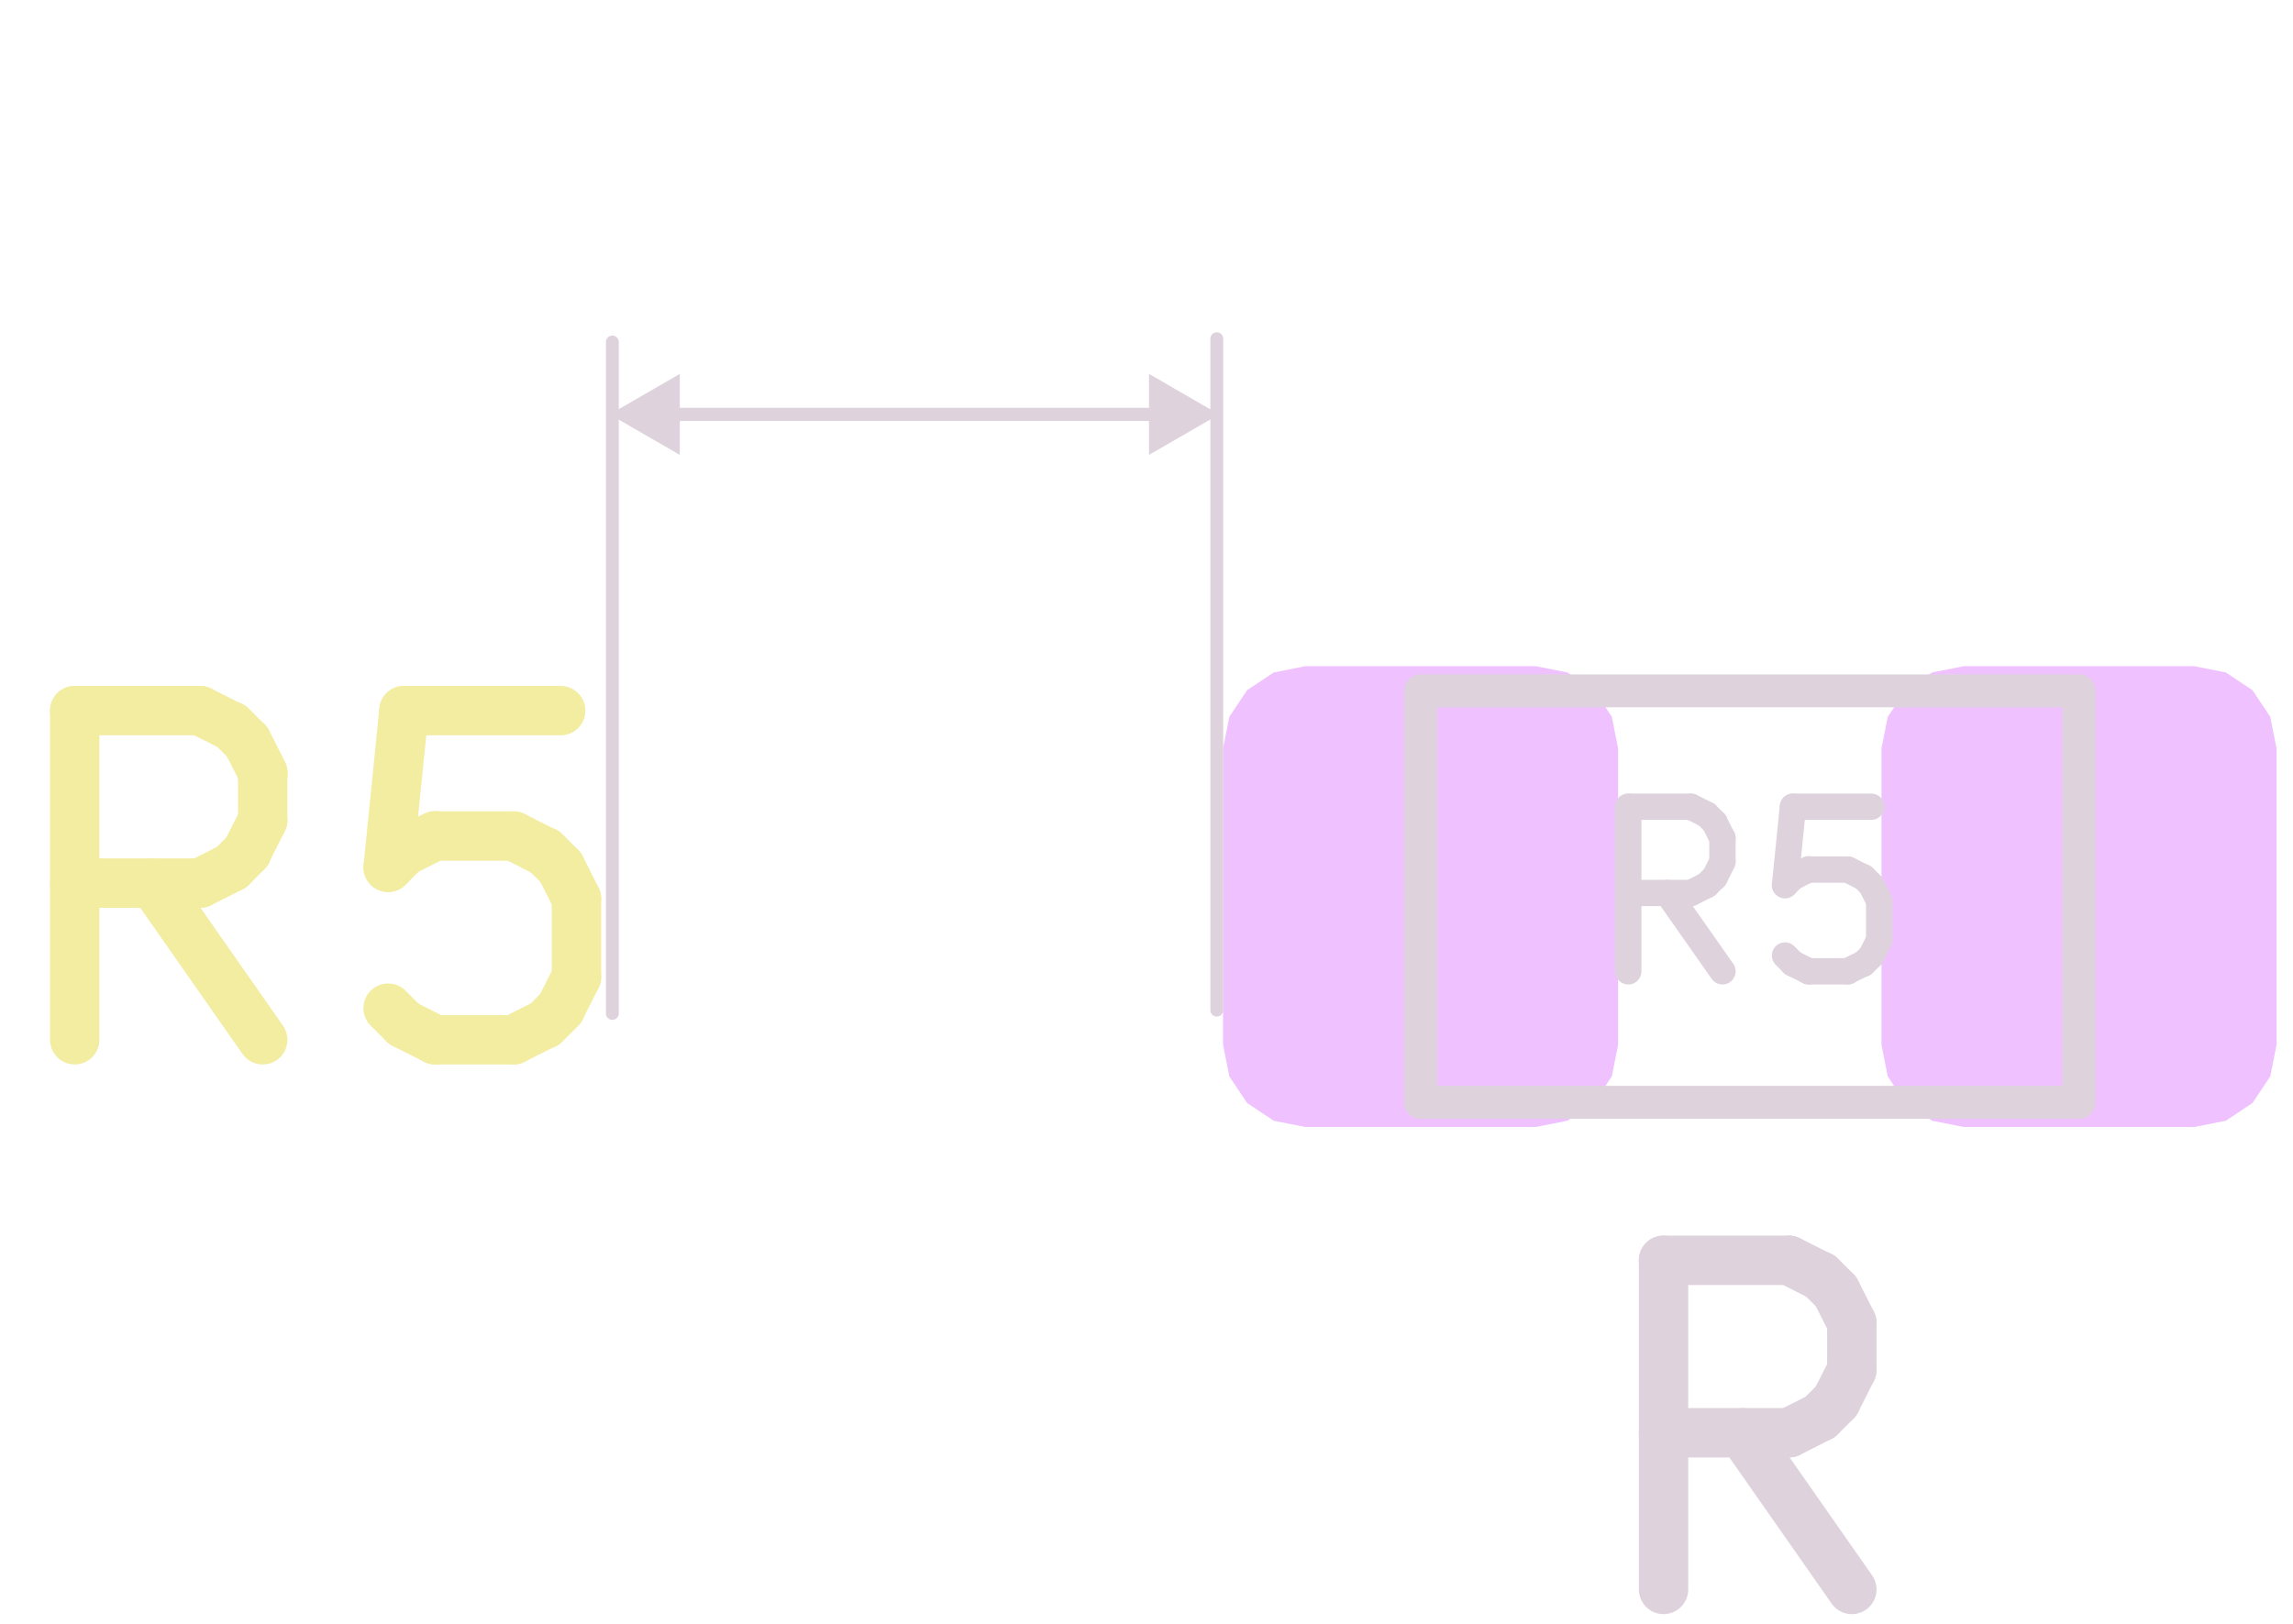
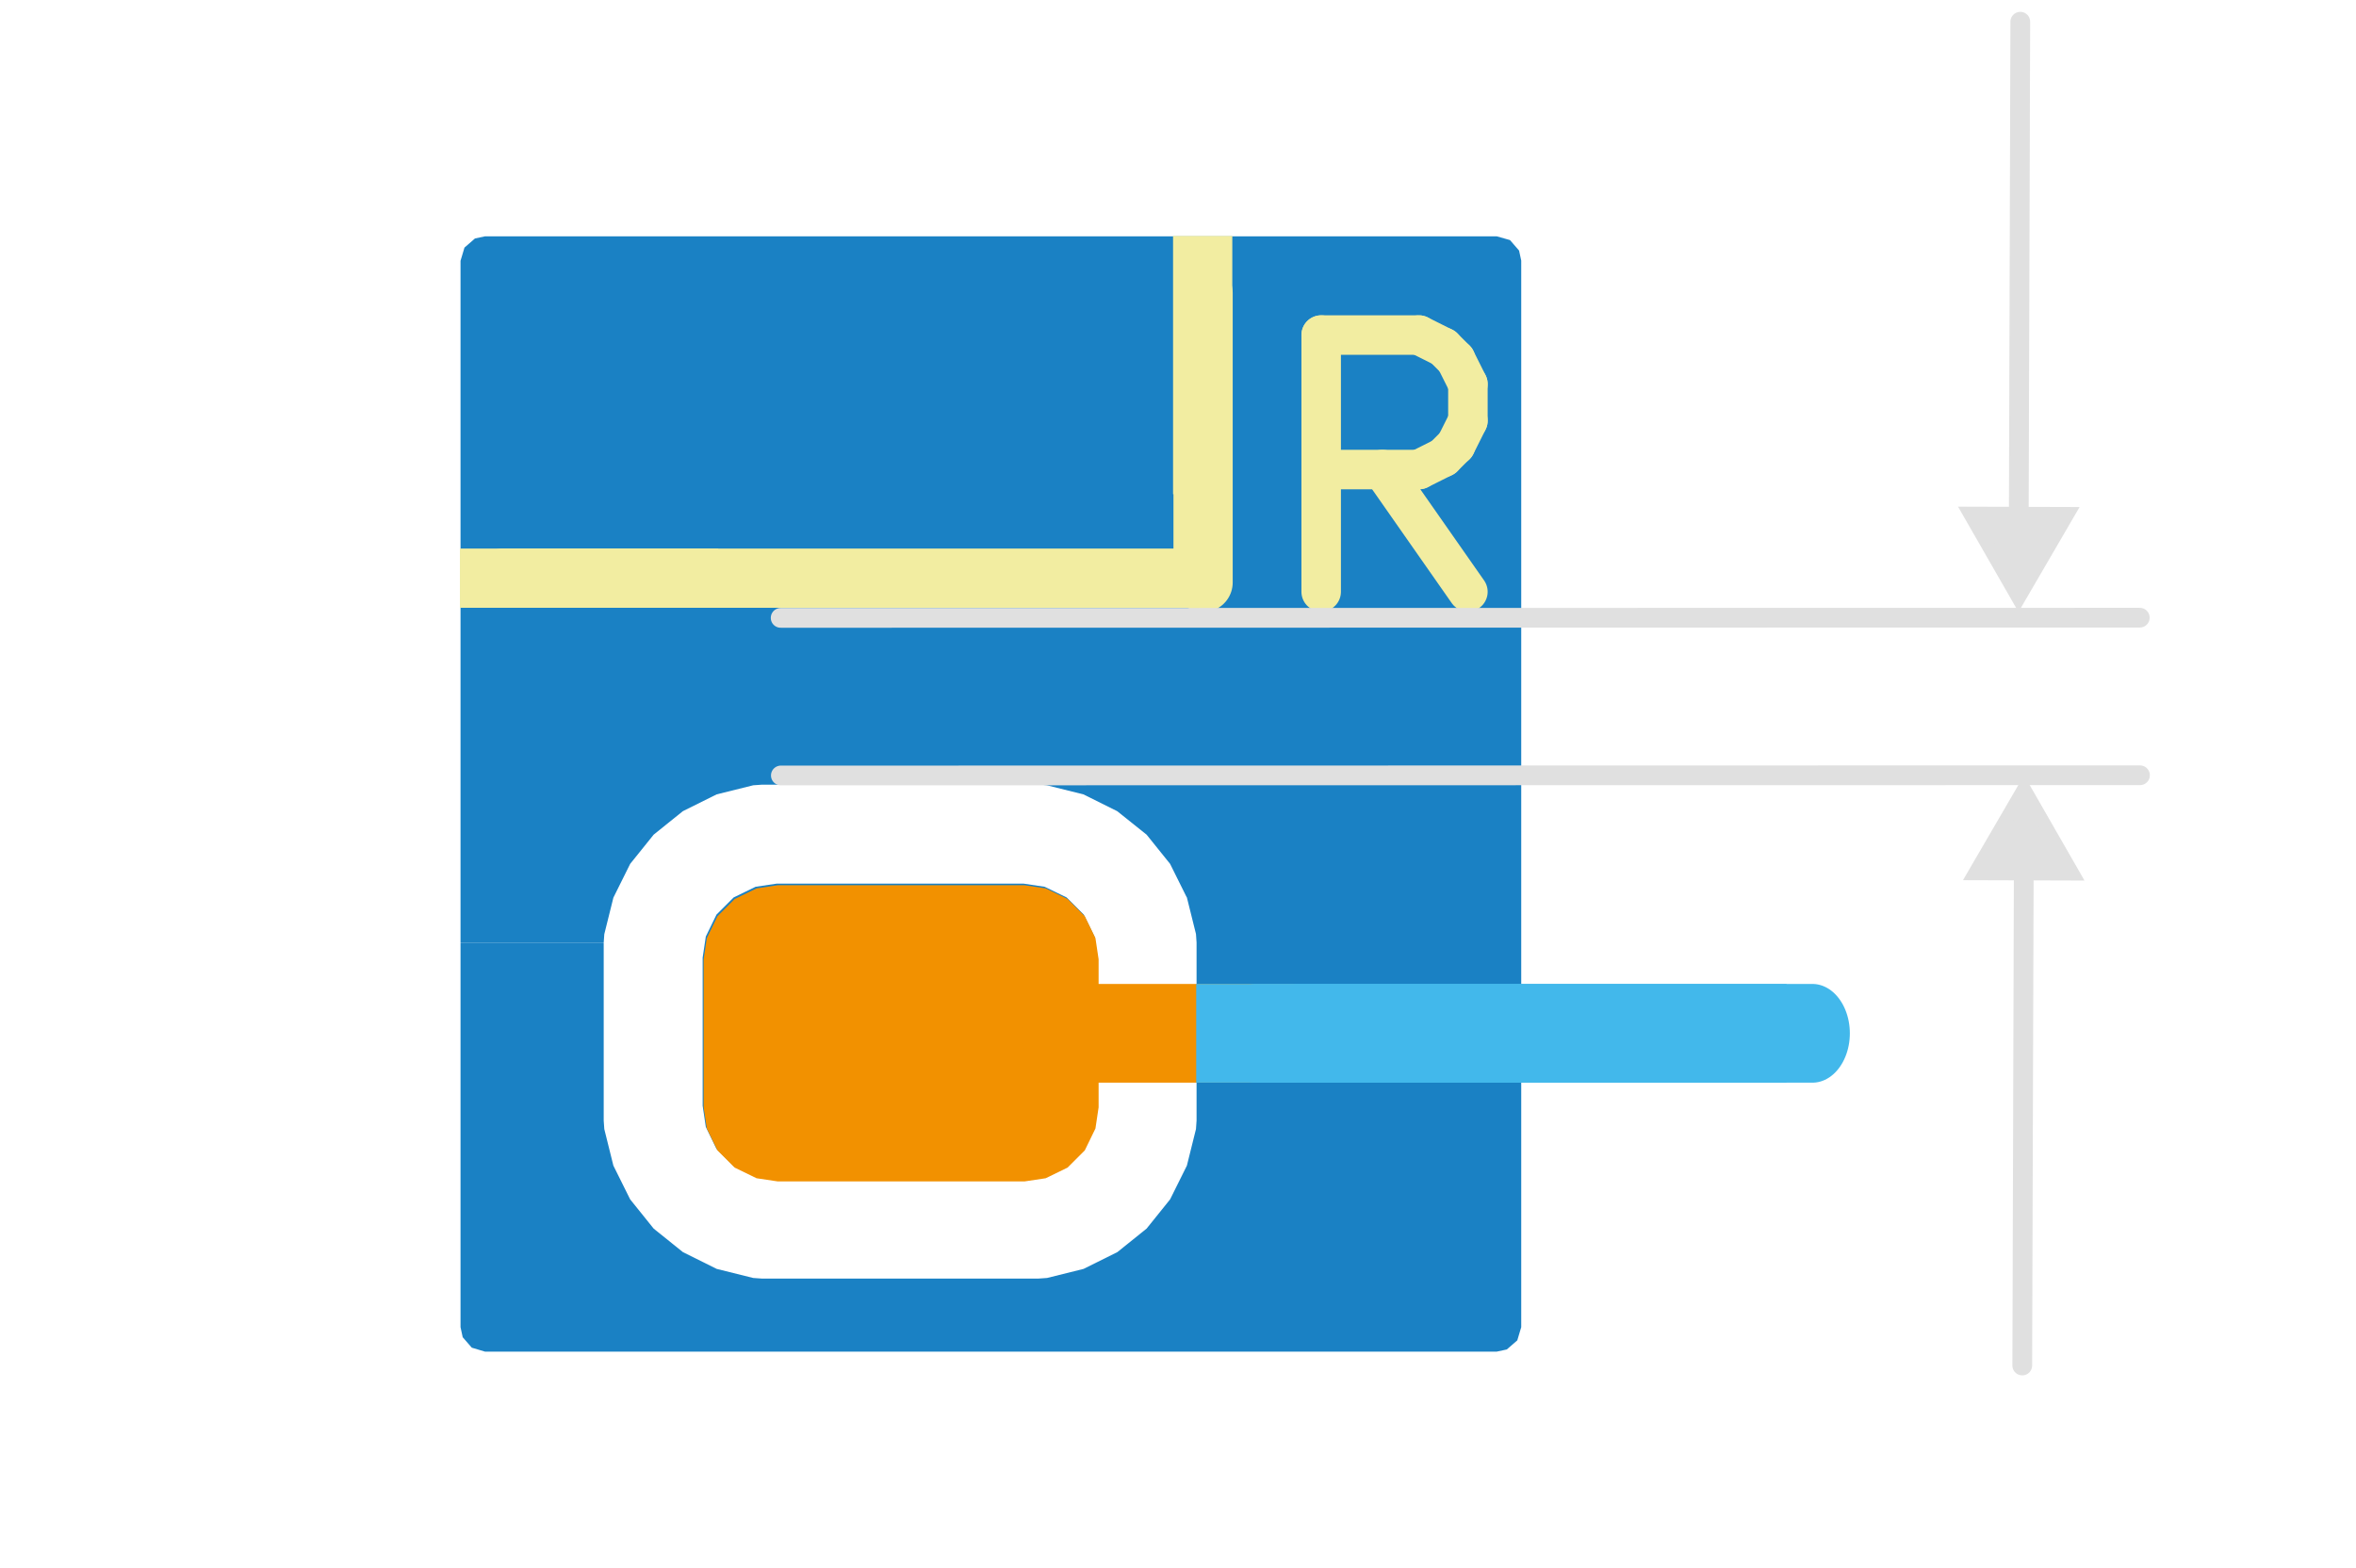
- <svg xmlns="http://www.w3.org/2000/svg" version="1.1" width="240" height="170" viewBox="0 0 6.965 4.926" id="svg69">
-   <defs id="defs69">
+ <svg xmlns="http://www.w3.org/2000/svg" version="1.1" width="245" height="163" viewBox="0 0 11.906 7.937" id="svg89">
+   <defs id="defs89">
+     <marker style="overflow:visible" id="marker89" refX="0" refY="0" orient="auto-start-reverse" markerWidth="1" markerHeight="1" viewBox="0 0 1 1" preserveAspectRatio="xMidYMid">
+       <path transform="scale(0.5)" style="fill:context-stroke;fill-rule:evenodd;stroke:context-stroke;stroke-width:1pt" d="M 5.77,0 -2.88,5 V -5 Z" id="path89" />
+     </marker>
    <marker style="overflow:visible" id="Triangle" refX="0" refY="0" orient="auto-start-reverse" markerWidth="1" markerHeight="1" viewBox="0 0 1 1" preserveAspectRatio="xMidYMid">
      <path transform="scale(0.5)" style="fill:context-stroke;fill-rule:evenodd;stroke:context-stroke;stroke-width:1pt" d="M 5.77,0 -2.88,5 V -5 Z" id="path135" />
    </marker>
  </defs>
-   <g style="fill:#ded3dd;fill-opacity:1;stroke:#ded3dd;stroke-linecap:round;stroke-linejoin:round;stroke-opacity:1" transform="translate(-100.26,-74.82475)" id="g2">
-     <path style="fill:#d864ff;fill-opacity:0.4;fill-rule:evenodd;stroke:none" d="m 103.975,77.095 0.019,-0.096 0.054,-0.081 0.081,-0.054 0.096,-0.019 h 0.7 l 0.096,0.019 0.081,0.054 0.054,0.081 0.019,0.096 v 0.9 l -0.019,0.096 -0.054,0.081 -0.081,0.054 -0.096,0.019 h -0.7 l -0.096,-0.019 -0.081,-0.054 -0.054,-0.081 -0.019,-0.096 z" id="path1" />
-     <path style="fill:#d864ff;fill-opacity:0.4;fill-rule:evenodd;stroke:none" d="m 105.975,77.095 0.019,-0.096 0.054,-0.081 0.081,-0.054 0.096,-0.019 h 0.7 l 0.096,0.019 0.081,0.054 0.054,0.081 0.019,0.096 v 0.9 l -0.019,0.096 -0.054,0.081 -0.081,0.054 -0.096,0.019 h -0.7 l -0.096,-0.019 -0.081,-0.054 -0.054,-0.081 -0.019,-0.096 z" id="path2" />
+   <g style="fill:#ded3dd;fill-opacity:1;stroke:#ded3dd;stroke-linecap:round;stroke-linejoin:round;stroke-opacity:1" transform="translate(-146.737,-44.89023)" id="g19">
+     <path style="fill:#1a81c4;fill-opacity:1;fill-rule:evenodd;stroke:none" d="m 152.283,50.49 -0.016,0.107 -0.054,0.111 -0.087,0.087 -0.111,0.054 -0.107,0.016 h -1.25 l -0.107,-0.016 -0.111,-0.054 -0.087,-0.087 -0.054,-0.111 -0.016,-0.107 v -0.75 l 0.016,-0.107 0.054,-0.111 0.087,-0.087 0.111,-0.054 0.107,-0.016 h 1.25 l 0.107,0.016 0.111,0.054 0.087,0.087 0.054,0.111 0.016,0.107 z" id="path1" />
+     <path style="fill:#1a81c4;fill-opacity:1;fill-rule:evenodd;stroke:none" d="m 154.371,46.106 0.046,0.053 0.011,0.051 v 5.401 l -0.02,0.067 -0.053,0.046 -0.051,0.011 h -5.123 l -0.067,-0.02 -0.046,-0.053 -0.011,-0.051 v -1.948 h 0.725 v 0.902 0 l 0.003,0.043 v 0 l 0.046,0.185 0.085,0.171 v 0 l 0.119,0.148 v 0 l 0.148,0.119 v 0 l 0.171,0.085 v 0 0 l 0.185,0.046 0.043,0.003 h 1.402 l 0.043,-0.003 0.185,-0.046 0.171,-0.085 0.148,-0.119 0.119,-0.148 0.085,-0.171 0.046,-0.185 0.003,-0.043 v -0.902 l -0.003,-0.043 -0.046,-0.185 -0.003,-0.005 -0.082,-0.165 v 0 l -0.119,-0.148 v 0 L 152.382,48.998 v 0 l -0.171,-0.085 -0.185,-0.046 -0.021,-0.002 -0.021,-0.001 v 0 h -1.402 v 0 l -0.043,0.003 v 0 l -0.185,0.046 -0.171,0.085 v 0 l -0.148,0.119 v 0 l -0.119,0.148 v 0 l -0.085,0.171 -0.046,0.185 -0.003,0.043 h -0.725 v -3.453 l 0.02,-0.067 0.053,-0.046 0.051,-0.011 h 5.123 z" id="path2" />
+     <path style="fill:#f29100;fill-opacity:1;fill-rule:evenodd;stroke:none" d="m 152.288,50.498 -0.016,0.107 -0.054,0.111 -0.087,0.087 -0.111,0.054 -0.107,0.016 h -1.25 l -0.107,-0.016 -0.111,-0.054 -0.087,-0.087 -0.054,-0.111 -0.016,-0.107 v -0.75 l 0.016,-0.107 0.054,-0.111 0.087,-0.087 0.111,-0.054 0.107,-0.016 h 1.25 l 0.107,0.016 0.111,0.054 0.087,0.087 0.054,0.111 0.016,0.107 z" id="path3" />
  </g>
-   <g style="fill:none;stroke:#f2eda1;stroke-width:0.15;stroke-linecap:round;stroke-linejoin:round;stroke-opacity:1" id="g29" transform="translate(-100.26,-74.82475)">
-     <text x="101.225" y="78.025" textLength="2.202" font-size="1.333px" lengthAdjust="spacingAndGlyphs" text-anchor="middle" opacity="0" stroke-opacity="0" id="text2">R5</text>
-     <g class="stroked-text" id="g28">
-       <path d="M 101.058,77.98 100.725,77.504" id="path3" />
-       <path d="m 100.487,77.98 v -1" id="path4" />
-       <path d="m 100.487,76.98 h 0.381" id="path5" />
-       <path d="m 100.868,76.98 0.095,0.048" id="path6" />
-       <path d="m 100.963,77.027 0.048,0.048" id="path7" />
-       <path d="m 101.011,77.075 0.048,0.095" id="path8" />
-       <path d="m 101.058,77.17 v 0.143" id="path9" />
-       <path d="m 101.058,77.313 -0.048,0.095" id="path10" />
-       <path d="m 101.011,77.408 -0.048,0.048" id="path11" />
-       <path d="m 100.963,77.456 -0.095,0.048" id="path12" />
-       <path d="m 100.868,77.504 h -0.381" id="path13" />
-       <path d="m 101.963,76.98 h -0.476" id="path14" />
-       <path d="m 101.487,76.98 -0.048,0.476" id="path15" />
-       <path d="m 101.439,77.456 0.048,-0.048" id="path16" />
-       <path d="m 101.487,77.408 0.095,-0.048" id="path17" />
-       <path d="m 101.582,77.361 h 0.238" id="path18" />
-       <path d="m 101.82,77.361 0.095,0.048" id="path19" />
-       <path d="m 101.915,77.408 0.048,0.048" id="path20" />
-       <path d="m 101.963,77.456 0.048,0.095" id="path21" />
-       <path d="m 102.011,77.551 v 0.238" id="path22" />
-       <path d="m 102.011,77.789 -0.048,0.095" id="path23" />
-       <path d="m 101.963,77.885 -0.048,0.048" id="path24" />
-       <path d="m 101.915,77.932 -0.095,0.048" id="path25" />
-       <path d="m 101.82,77.98 h -0.238" id="path26" />
-       <path d="m 101.582,77.98 -0.095,-0.048" id="path27" />
-       <path d="m 101.487,77.932 -0.048,-0.048" id="path28" />
+   <g style="fill:none;stroke:#f2647e;stroke-width:0.5;stroke-linecap:round;stroke-linejoin:round;stroke-opacity:1" id="g22" transform="matrix(0.7579043,0,0,1,-108.5674,-44.89023)">
+     <path d="m 150.312,50.123 h 1.536" id="path20" style="stroke:#f29100;stroke-width:0.5;stroke-opacity:1;stroke-dasharray:none" />
+     <path d="m 151.622,50.123 h 3.718" id="path21" style="stroke:#42b8eb;stroke-width:0.5;stroke-dasharray:none;stroke-opacity:1" />
+     <path d="m 151.473,50.123 h 3.444" id="path21-7" style="fill:none;stroke:#42b8eb;stroke-width:0.5;stroke-linecap:square;stroke-linejoin:round;stroke-dasharray:none;stroke-opacity:1" />
+   </g>
+   <g style="fill:none;stroke:#f2eda1;stroke-width:0.2;stroke-linecap:round;stroke-linejoin:round;stroke-opacity:1" id="g34" transform="translate(-146.737,-44.89023)">
+     <text x="152.974" y="48.057" textLength="1.64" font-size="1.733px" lengthAdjust="spacingAndGlyphs" text-anchor="start" opacity="0" stroke-opacity="0" id="text22">R</text>
+     <g class="stroked-text" id="g33">
+       <path d="m 154.158,47.887 -0.433,-0.619" id="path23" />
+       <path d="m 153.415,47.887 v -1.3" id="path24" />
+       <path d="m 153.415,46.587 h 0.495" id="path25" />
+       <path d="m 153.91,46.587 0.124,0.062" id="path26" />
+       <path d="m 154.034,46.649 0.062,0.062" id="path27" />
+       <path d="m 154.096,46.711 0.062,0.124" id="path28" />
+       <path d="m 154.158,46.835 v 0.186" id="path29" />
+       <path d="m 154.158,47.021 -0.062,0.124" id="path30" />
+       <path d="m 154.096,47.144 -0.062,0.062" id="path31" />
+       <path d="m 154.034,47.206 -0.124,0.062" id="path32" />
+       <path d="M 153.91,47.268 H 153.415" id="path33" />
    </g>
  </g>
-   <g style="fill:none;stroke:#ded3dd;stroke-width:0.039;stroke-linecap:round;stroke-linejoin:round;stroke-dasharray:none;stroke-opacity:1" id="g31" transform="translate(-100.26,-74.82475)">
-     <path d="m 102.254,76.08 h 1.567" id="path29" style="stroke-width:0.04;stroke-dasharray:none;marker-start:url(#Triangle);marker-end:url(#Triangle)" />
-     <path d="M 103.956,77.89 V 75.85" id="path30" style="stroke-width:0.039;stroke-dasharray:none" />
-     <path d="M 102.12,77.9 V 75.86" id="path31" style="stroke-width:0.039;stroke-dasharray:none" />
+   <g style="fill:none;stroke:#f2eda1;stroke-width:0.3;stroke-linecap:round;stroke-linejoin:round;stroke-opacity:1" id="g35" transform="translate(-146.737,-44.89023)">
+     <path d="m 152.815,47.818 h -3.542" id="path34" style="stroke-width:0.3;stroke-dasharray:none" />
+     <path d="m 152.817,46.374 v 1.466" id="path35" style="stroke-width:0.3;stroke-dasharray:none" />
+     <path d="m 152.815,46.235 v 1.008" id="path35-5" style="fill:none;stroke:#f2eda1;stroke-width:0.3;stroke-linecap:square;stroke-linejoin:round;stroke-dasharray:none;stroke-opacity:1" />
+     <path d="m 149.204,47.818 h 1.008" id="path35-5-9" style="fill:none;stroke:#f2eda1;stroke-width:0.3;stroke-linecap:square;stroke-linejoin:round;stroke-dasharray:none;stroke-opacity:1" />
  </g>
-   <g style="fill:none;stroke:#ded3dd;stroke-width:0.15;stroke-linecap:round;stroke-linejoin:round;stroke-opacity:1" id="g43" transform="translate(-100.26,-74.82475)">
-     <text x="105.575" y="79.695" textLength="1.25" font-size="1.333px" lengthAdjust="spacingAndGlyphs" text-anchor="middle" opacity="0" stroke-opacity="0" id="text31">R</text>
-     <g class="stroked-text" id="g42">
-       <path d="m 105.885,79.65 -0.333,-0.476" id="path32" />
-       <path d="m 105.313,79.65 v -1" id="path33" />
-       <path d="m 105.313,78.65 h 0.381" id="path34" />
-       <path d="m 105.694,78.65 0.095,0.048" id="path35" />
-       <path d="m 105.789,78.697 0.048,0.048" id="path36" />
-       <path d="m 105.837,78.745 0.048,0.095" id="path37" />
-       <path d="m 105.885,78.84 v 0.143" id="path38" />
-       <path d="m 105.885,78.983 -0.048,0.095" id="path39" />
-       <path d="m 105.837,79.078 -0.048,0.048" id="path40" />
-       <path d="m 105.789,79.126 -0.095,0.048" id="path41" />
-       <path d="m 105.694,79.174 h -0.381" id="path42" />
-     </g>
-   </g>
-   <g style="fill:none;stroke:#ded3dd;stroke-width:0.08;stroke-linecap:round;stroke-linejoin:round;stroke-opacity:1" id="g69" transform="translate(-100.26,-74.82475)">
-     <text x="105.575" y="77.795" textLength="1.116" font-size="0.667px" lengthAdjust="spacingAndGlyphs" text-anchor="middle" opacity="0" stroke-opacity="0" id="text43">R5</text>
-     <g class="stroked-text" id="g68">
-       <path d="m 105.492,77.772 -0.167,-0.238" id="path43" />
-       <path d="m 105.206,77.772 v -0.5" id="path44" />
-       <path d="m 105.206,77.272 h 0.19" id="path45" />
-       <path d="m 105.396,77.272 0.048,0.024" id="path46" />
-       <path d="m 105.444,77.296 0.024,0.024" id="path47" />
-       <path d="m 105.468,77.32 0.024,0.048" id="path48" />
-       <path d="m 105.492,77.367 v 0.071" id="path49" />
-       <path d="m 105.492,77.439 -0.024,0.048" id="path50" />
-       <path d="m 105.468,77.486 -0.024,0.024" id="path51" />
-       <path d="m 105.444,77.51 -0.048,0.024" id="path52" />
-       <path d="M 105.396,77.534 H 105.206" id="path53" />
-       <path d="m 105.944,77.272 h -0.238" id="path54" />
-       <path d="m 105.706,77.272 -0.024,0.238" id="path55" />
-       <path d="m 105.682,77.51 0.024,-0.024" id="path56" />
-       <path d="m 105.706,77.486 0.048,-0.024" id="path57" />
-       <path d="m 105.754,77.463 h 0.119" id="path58" />
-       <path d="m 105.873,77.463 0.048,0.024" id="path59" />
-       <path d="m 105.92,77.486 0.024,0.024" id="path60" />
-       <path d="m 105.944,77.51 0.024,0.048" id="path61" />
-       <path d="m 105.968,77.558 v 0.119" id="path62" />
-       <path d="m 105.968,77.677 -0.024,0.048" id="path63" />
-       <path d="m 105.944,77.725 -0.024,0.024" id="path64" />
-       <path d="m 105.92,77.748 -0.048,0.024" id="path65" />
-       <path d="m 105.873,77.772 h -0.119" id="path66" />
-       <path d="M 105.754,77.772 105.706,77.748" id="path67" />
-       <path d="m 105.706,77.748 -0.024,-0.024" id="path68" />
-     </g>
-     <path style="fill:none;stroke:#ded3dd;stroke-width:0.1;stroke-linecap:round;stroke-linejoin:round;stroke-opacity:1" d="m 104.575,76.92 h 2 v 1.25 h -2 z" id="path69" />
+   <g style="fill:none;stroke:#e0e0e0;stroke-width:0.1;stroke-linecap:round;stroke-linejoin:round;stroke-opacity:1" id="g89">
+     <path d="m 10.218,0.11 -0.008,2.634" id="path80" style="marker-end:url(#Triangle)" />
+     <path d="m 10.236,4.281 -0.008,2.634" id="path81" style="marker-start:url(#marker89)" />
+     <path d="m 3.941,3.129 6.882,-10e-4" id="path82" />
+     <path d="m 3.942,3.927 6.882,-10e-4" id="path83" />
  </g>
</svg>
